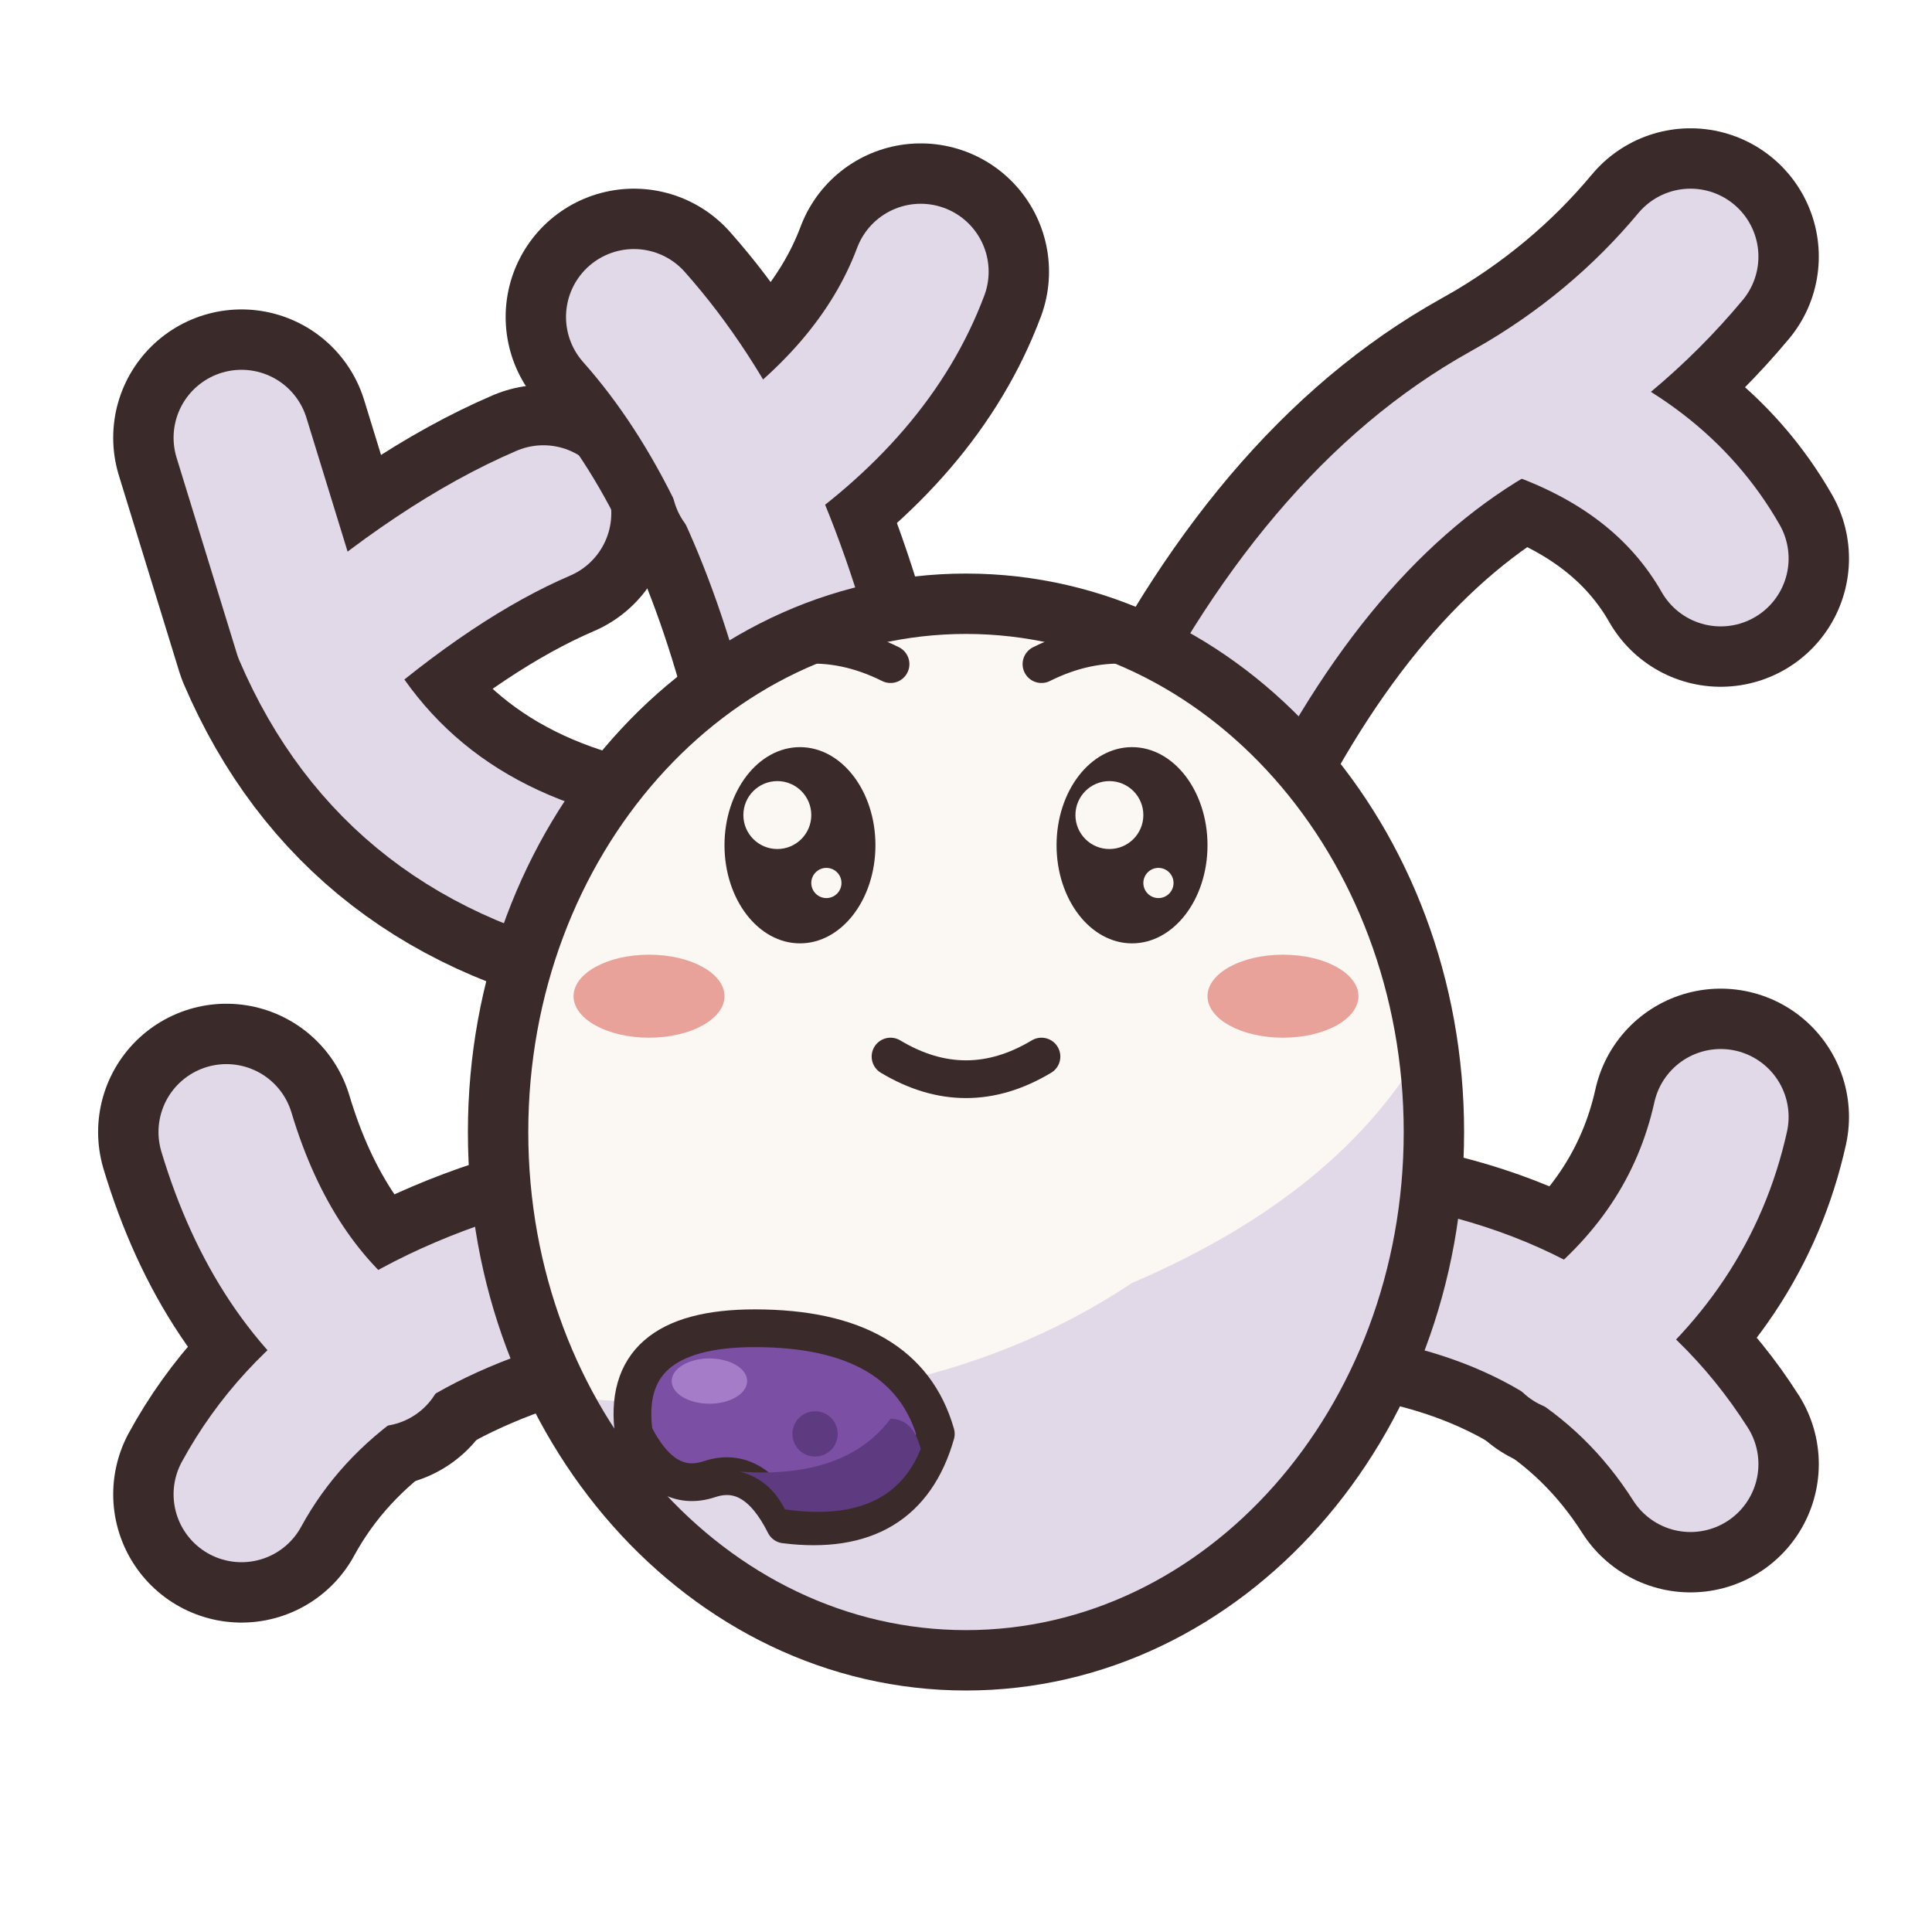
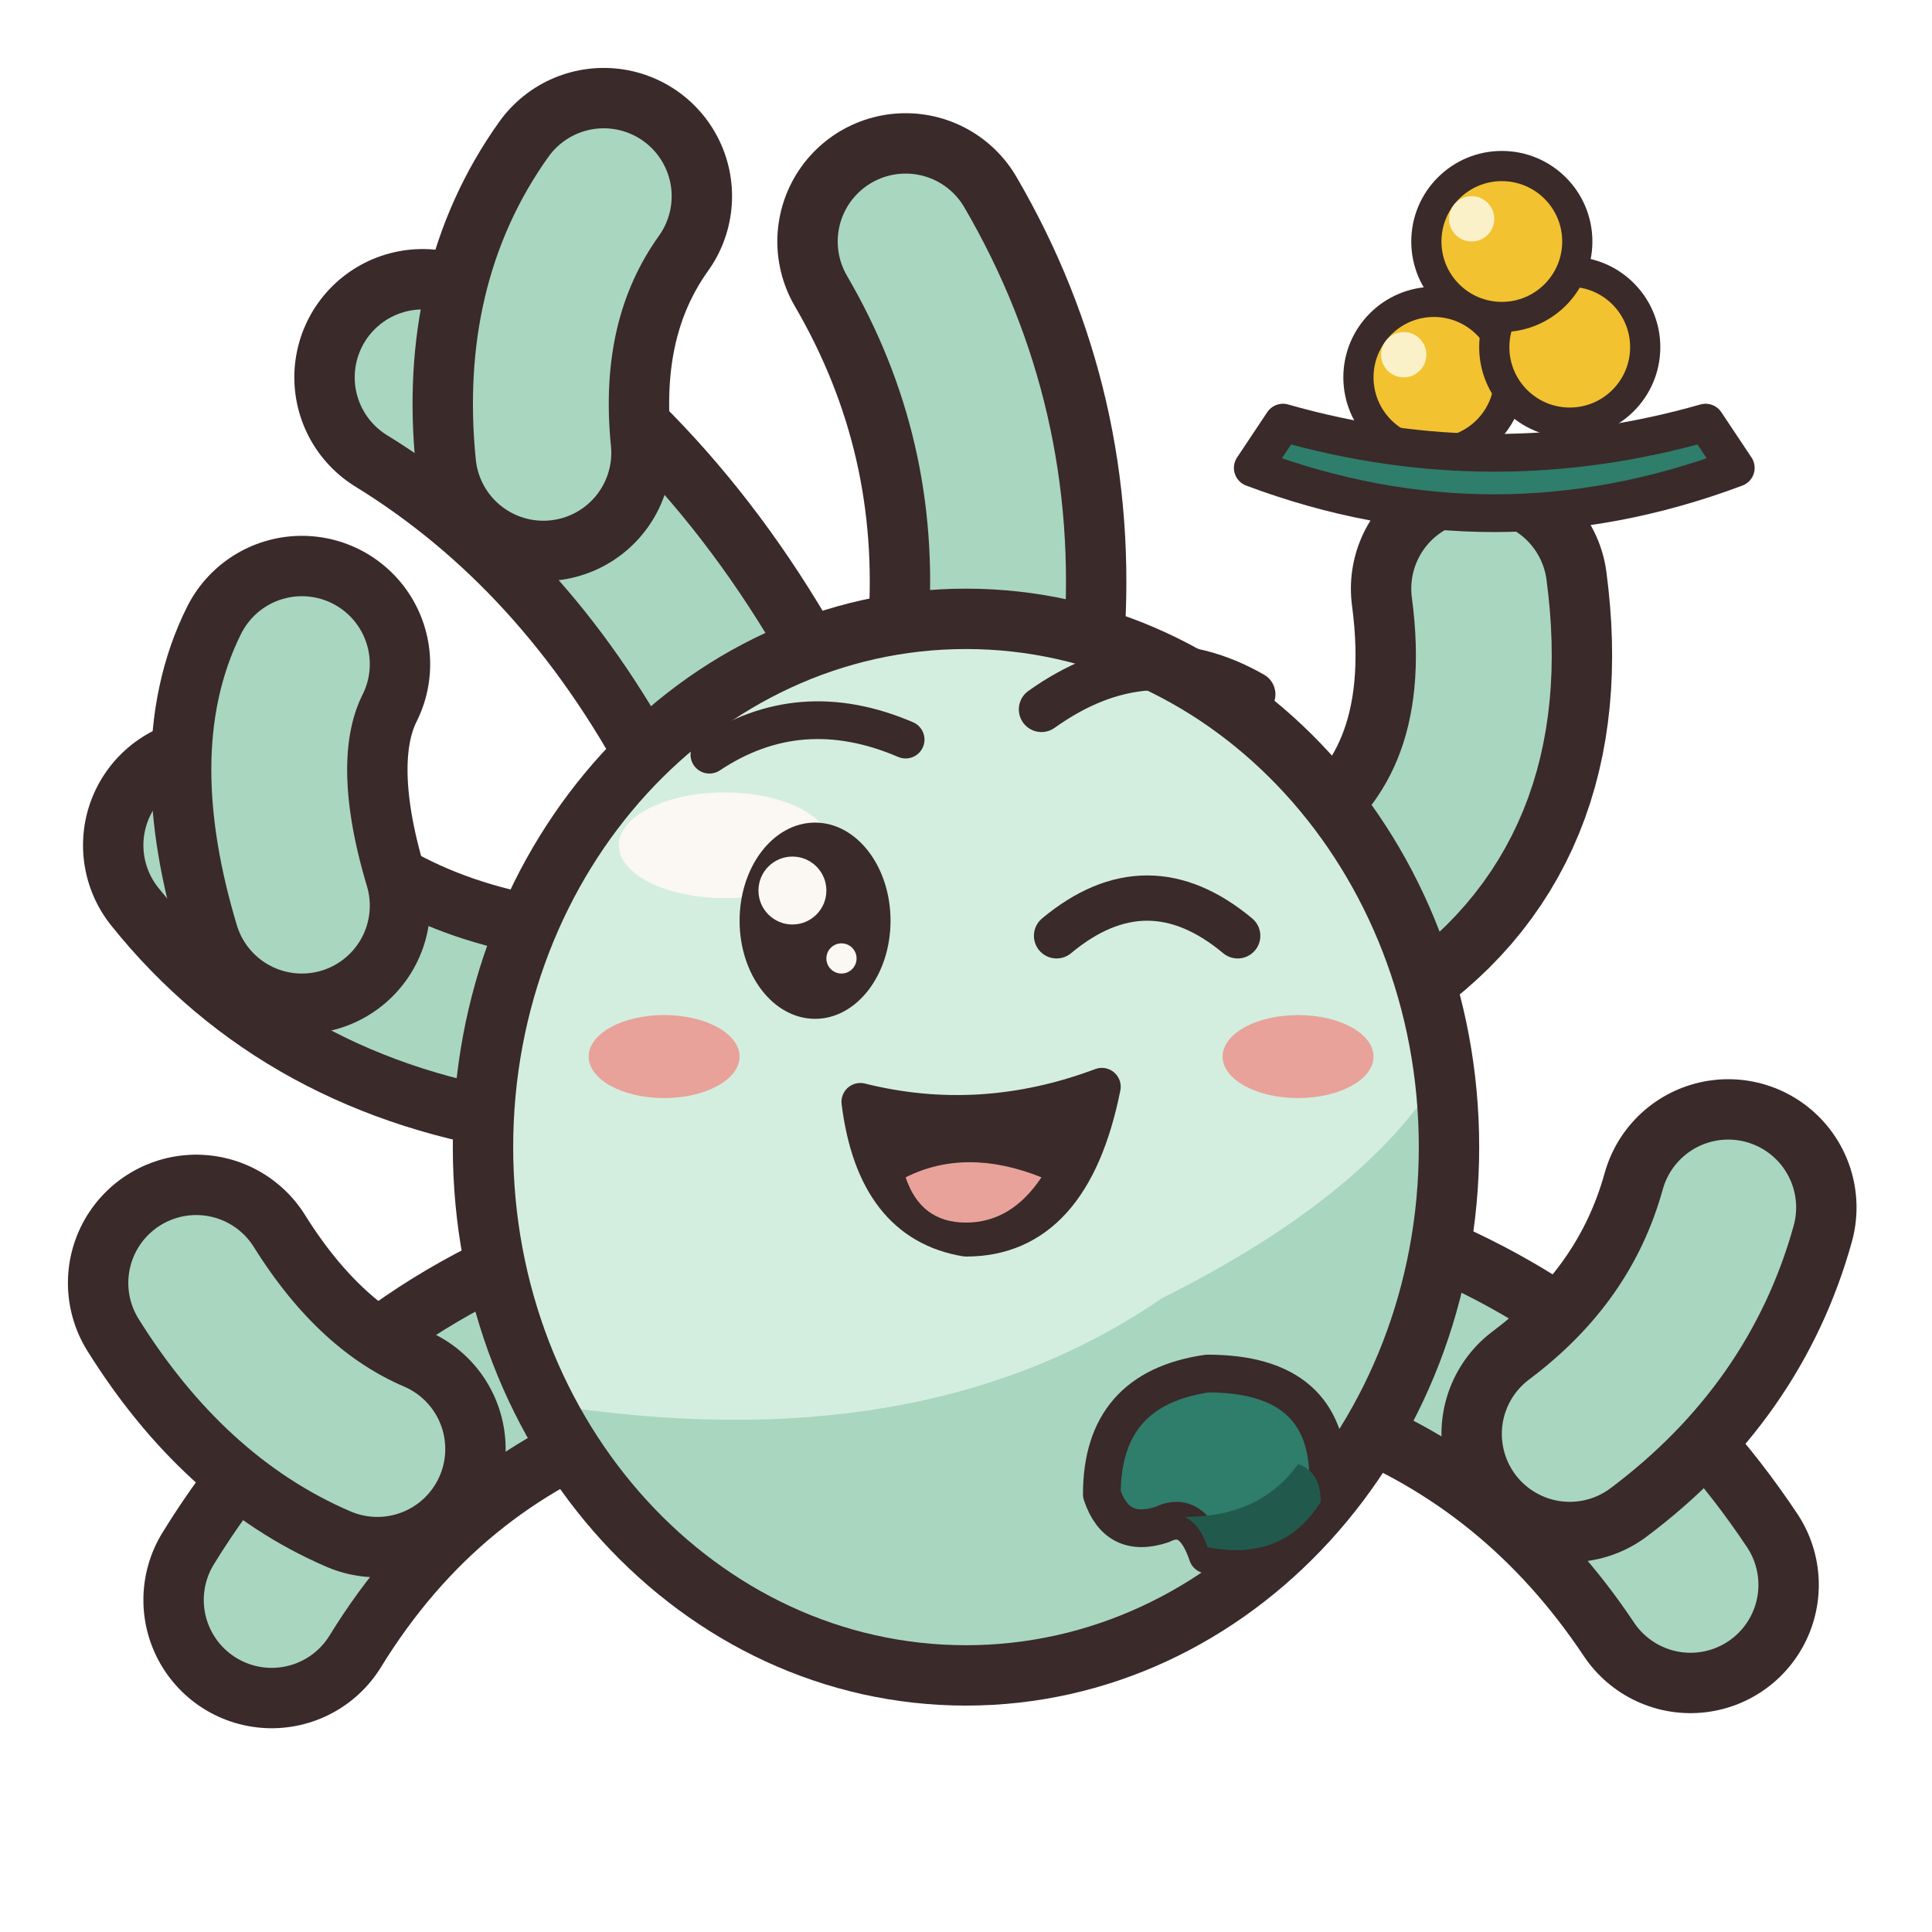
<svg xmlns="http://www.w3.org/2000/svg" viewBox="0 0 256 256" width="256" height="256">
  <g id="brazos" fill="none" stroke-linejoin="round" stroke-linecap="round">
-     <path stroke="#3A2A2A" stroke-width="34" d="M 76 168 Q 44 176 32 198" />
-     <path stroke="#3A2A2A" stroke-width="34" d="M 50 180 Q 36 170 30 150" />
-     <path stroke="#E1D9E8" stroke-width="18" d="M 76 168 Q 44 176 32 198" />
-     <path stroke="#E1D9E8" stroke-width="18" d="M 50 180 Q 36 170 30 150" />
-     <path stroke="#3A2A2A" stroke-width="34" d="M 84 118 Q 52 112 40 84 L 32 58" />
-     <path stroke="#3A2A2A" stroke-width="34" d="M 42 88 Q 58 74 72 68" />
-     <path stroke="#E1D9E8" stroke-width="18" d="M 84 118 Q 52 112 40 84 L 32 58" />
-     <path stroke="#E1D9E8" stroke-width="18" d="M 42 88 Q 58 74 72 68" />
-     <path stroke="#3A2A2A" stroke-width="34" d="M 108 92 Q 100 60 84 42" />
-     <path stroke="#3A2A2A" stroke-width="34" d="M 98 64 Q 116 52 122 36" />
-     <path stroke="#E1D9E8" stroke-width="18" d="M 108 92 Q 100 60 84 42" />
-     <path stroke="#E1D9E8" stroke-width="18" d="M 98 64 Q 116 52 122 36" />
-     <path stroke="#3A2A2A" stroke-width="34" d="M 160 98 Q 178 64 204 52" />
-     <path stroke="#3A2A2A" stroke-width="34" d="M 200 54 Q 214 46 224 34 M 202 54 Q 220 60 228 74" />
-     <path stroke="#E1D9E8" stroke-width="18" d="M 160 98 Q 178 64 204 52" />
-     <path stroke="#E1D9E8" stroke-width="18" d="M 200 54 Q 214 46 224 34 M 202 54 Q 220 60 228 74" />
-     <path stroke="#3A2A2A" stroke-width="34" d="M 180 168 Q 210 172 224 194" />
-     <path stroke="#3A2A2A" stroke-width="34" d="M 208 178 Q 224 166 228 148" />
-     <path stroke="#E1D9E8" stroke-width="18" d="M 180 168 Q 210 172 224 194" />
-     <path stroke="#E1D9E8" stroke-width="18" d="M 208 178 Q 224 166 228 148" />
+     <path stroke="#3A2A2A" stroke-width="34" d="M 80 176 Q 52 186 36 212" />
+     <path stroke="#A9D6BE" stroke-width="18" d="M 80 176 Q 52 186 36 212" />
+     <path stroke="#3A2A2A" stroke-width="34" d="M 50 192 Q 36 186 26 170" />
+     <path stroke="#A9D6BE" stroke-width="18" d="M 50 192 Q 36 186 26 170" />
+     <path stroke="#3A2A2A" stroke-width="34" d="M 72 136 Q 44 132 28 112" />
+     <path stroke="#A9D6BE" stroke-width="18" d="M 72 136 Q 44 132 28 112" />
+     <path stroke="#3A2A2A" stroke-width="34" d="M 40 120 Q 34 100 40 88" />
+     <path stroke="#A9D6BE" stroke-width="18" d="M 40 120 Q 34 100 40 88" />
+     <path stroke="#3A2A2A" stroke-width="34" d="M 98 96 Q 82 66 56 50" />
+     <path stroke="#A9D6BE" stroke-width="18" d="M 98 96 Q 82 66 56 50" />
+     <path stroke="#3A2A2A" stroke-width="34" d="M 72 60 Q 70 40 80 26" />
+     <path stroke="#A9D6BE" stroke-width="18" d="M 72 60 Q 70 40 80 26" />
+     <path stroke="#3A2A2A" stroke-width="34" d="M 132 84 Q 134 56 120 32" />
+     <path stroke="#A9D6BE" stroke-width="18" d="M 132 84 Q 134 56 120 32" />
+     <path stroke="#3A2A2A" stroke-width="34" d="M 182 176 Q 208 186 224 210" />
+     <path stroke="#A9D6BE" stroke-width="18" d="M 182 176 Q 208 186 224 210" />
+     <path stroke="#3A2A2A" stroke-width="34" d="M 208 190 Q 224 178 229 160" />
+     <path stroke="#A9D6BE" stroke-width="18" d="M 208 190 Q 224 178 229 160" />
+     <path stroke="#3A2A2A" stroke-width="34" d="M 178 122 Q 200 108 196 78" />
+     <path stroke="#A9D6BE" stroke-width="18" d="M 178 122 Q 200 108 196 78" />
+     <circle cx="190" cy="50" r="10" fill="#F2C230" stroke="#3A2A2A" stroke-width="4" />
+     <circle cx="208" cy="46" r="10" fill="#F2C230" stroke="#3A2A2A" stroke-width="4" />
+     <circle cx="199" cy="32" r="10" fill="#F2C230" stroke="#3A2A2A" stroke-width="4" />
+     <circle cx="186" cy="47" r="3" fill="#FBF1C8" />
+     <circle cx="195" cy="29" r="3" fill="#FBF1C8" />
+     <path fill="#2F7D6B" stroke="#3A2A2A" stroke-width="5" d="M 166 62 Q 198 74 230 62 L 226 56 Q 198 64 170 56 Z" />
  </g>
  <g id="cuerpo" stroke-linejoin="round" stroke-linecap="round">
-     <ellipse cx="128" cy="150" rx="62" ry="70" fill="#FBF7F2" />
-     <path fill="#E1D9E8" d="M 189.1 137.9 A 62 70 0 0 1 74.3 185 Q 120 190 150 170 Q 178 158 189.1 137.9 Z" />
-     <ellipse cx="128" cy="150" rx="62" ry="70" fill="none" stroke="#3A2A2A" stroke-width="8" />
-     <path fill="#7B4FA3" stroke="#3A2A2A" stroke-width="5" d="M 84 190 Q 82 176 100 176 Q 120 176 124 190 Q 120 204 104 202 Q 100 194 94 196 Q 88 198 84 190 Z" />
-     <path fill="#5E3A80" d="M 122 192 Q 118 202 104 200 Q 102 196 98 195 Q 112 196 118 188 Q 121 188 122 192 Z" />
-     <circle cx="108" cy="190" r="3" fill="#5E3A80" />
-     <ellipse cx="94" cy="183" rx="5" ry="3" fill="#A47CC8" />
+     <ellipse cx="128" cy="152" rx="64" ry="70" fill="#D3EEDF" />
+     <path fill="#A9D6BE" d="M 191.6 141 A 64 70 0 0 1 72 186 Q 122 194 154 172 Q 182 158 191.6 141 Z" />
+     <ellipse cx="96" cy="112" rx="14" ry="7" fill="#FBF7F2" />
+     <ellipse cx="128" cy="152" rx="64" ry="70" fill="none" stroke="#3A2A2A" stroke-width="8" />
+     <path fill="#2F7D6B" stroke="#3A2A2A" stroke-width="5" d="M 146 198 Q 146 184 160 182 Q 176 182 176 196 Q 172 208 160 206 Q 158 200 154 202 Q 148 204 146 198 Z" />
+     <path fill="#215A4D" d="M 175 199 Q 170 207 160 205 Q 159 202 157 201 Q 167 201 172 194 Q 175 195 175 199 Z" />
  </g>
  <g id="ojos" stroke-linejoin="round" stroke-linecap="round">
-     <ellipse cx="86" cy="132" rx="10" ry="5.5" fill="#E8A29A" />
-     <ellipse cx="170" cy="132" rx="10" ry="5.5" fill="#E8A29A" />
-     <ellipse cx="106" cy="112" rx="10" ry="13" fill="#3A2A2A" />
-     <circle cx="103" cy="108" r="4.5" fill="#FBF7F2" />
-     <circle cx="109.5" cy="117" r="2" fill="#FBF7F2" />
-     <ellipse cx="150" cy="112" rx="10" ry="13" fill="#3A2A2A" />
-     <circle cx="147" cy="108" r="4.5" fill="#FBF7F2" />
-     <circle cx="153.5" cy="117" r="2" fill="#FBF7F2" />
-     <path fill="none" stroke="#3A2A2A" stroke-width="5" d="M 94 90 Q 106 82 118 88 M 138 88 Q 150 82 162 90" />
-     <path fill="none" stroke="#3A2A2A" stroke-width="5" d="M 118 140 Q 128 146 138 140" />
+     <ellipse cx="88" cy="140" rx="10" ry="5.5" fill="#E8A29A" />
+     <ellipse cx="172" cy="140" rx="10" ry="5.5" fill="#E8A29A" />
+     <ellipse cx="108" cy="122" rx="10" ry="13" fill="#3A2A2A" />
+     <circle cx="105" cy="118" r="4.5" fill="#FBF7F2" />
+     <circle cx="111.5" cy="127" r="2" fill="#FBF7F2" />
+     <path fill="none" stroke="#3A2A2A" stroke-width="6" d="M 140 124 Q 152 114 164 124" />
+     <path fill="none" stroke="#3A2A2A" stroke-width="5" d="M 94 100 Q 106 92 120 98" />
+     <path fill="none" stroke="#3A2A2A" stroke-width="6" d="M 138 94 Q 152 84 166 92" />
+     <path fill="#3A2A2A" stroke="#3A2A2A" stroke-width="5" d="M 114 146 Q 130 150 146 144 Q 142 164 128 164 Q 116 162 114 146 Z" />
+     <path fill="#E8A29A" d="M 120 156 Q 128 152 138 156 Q 134 162 128 162 Q 122 162 120 156 Z" />
  </g>
</svg>
